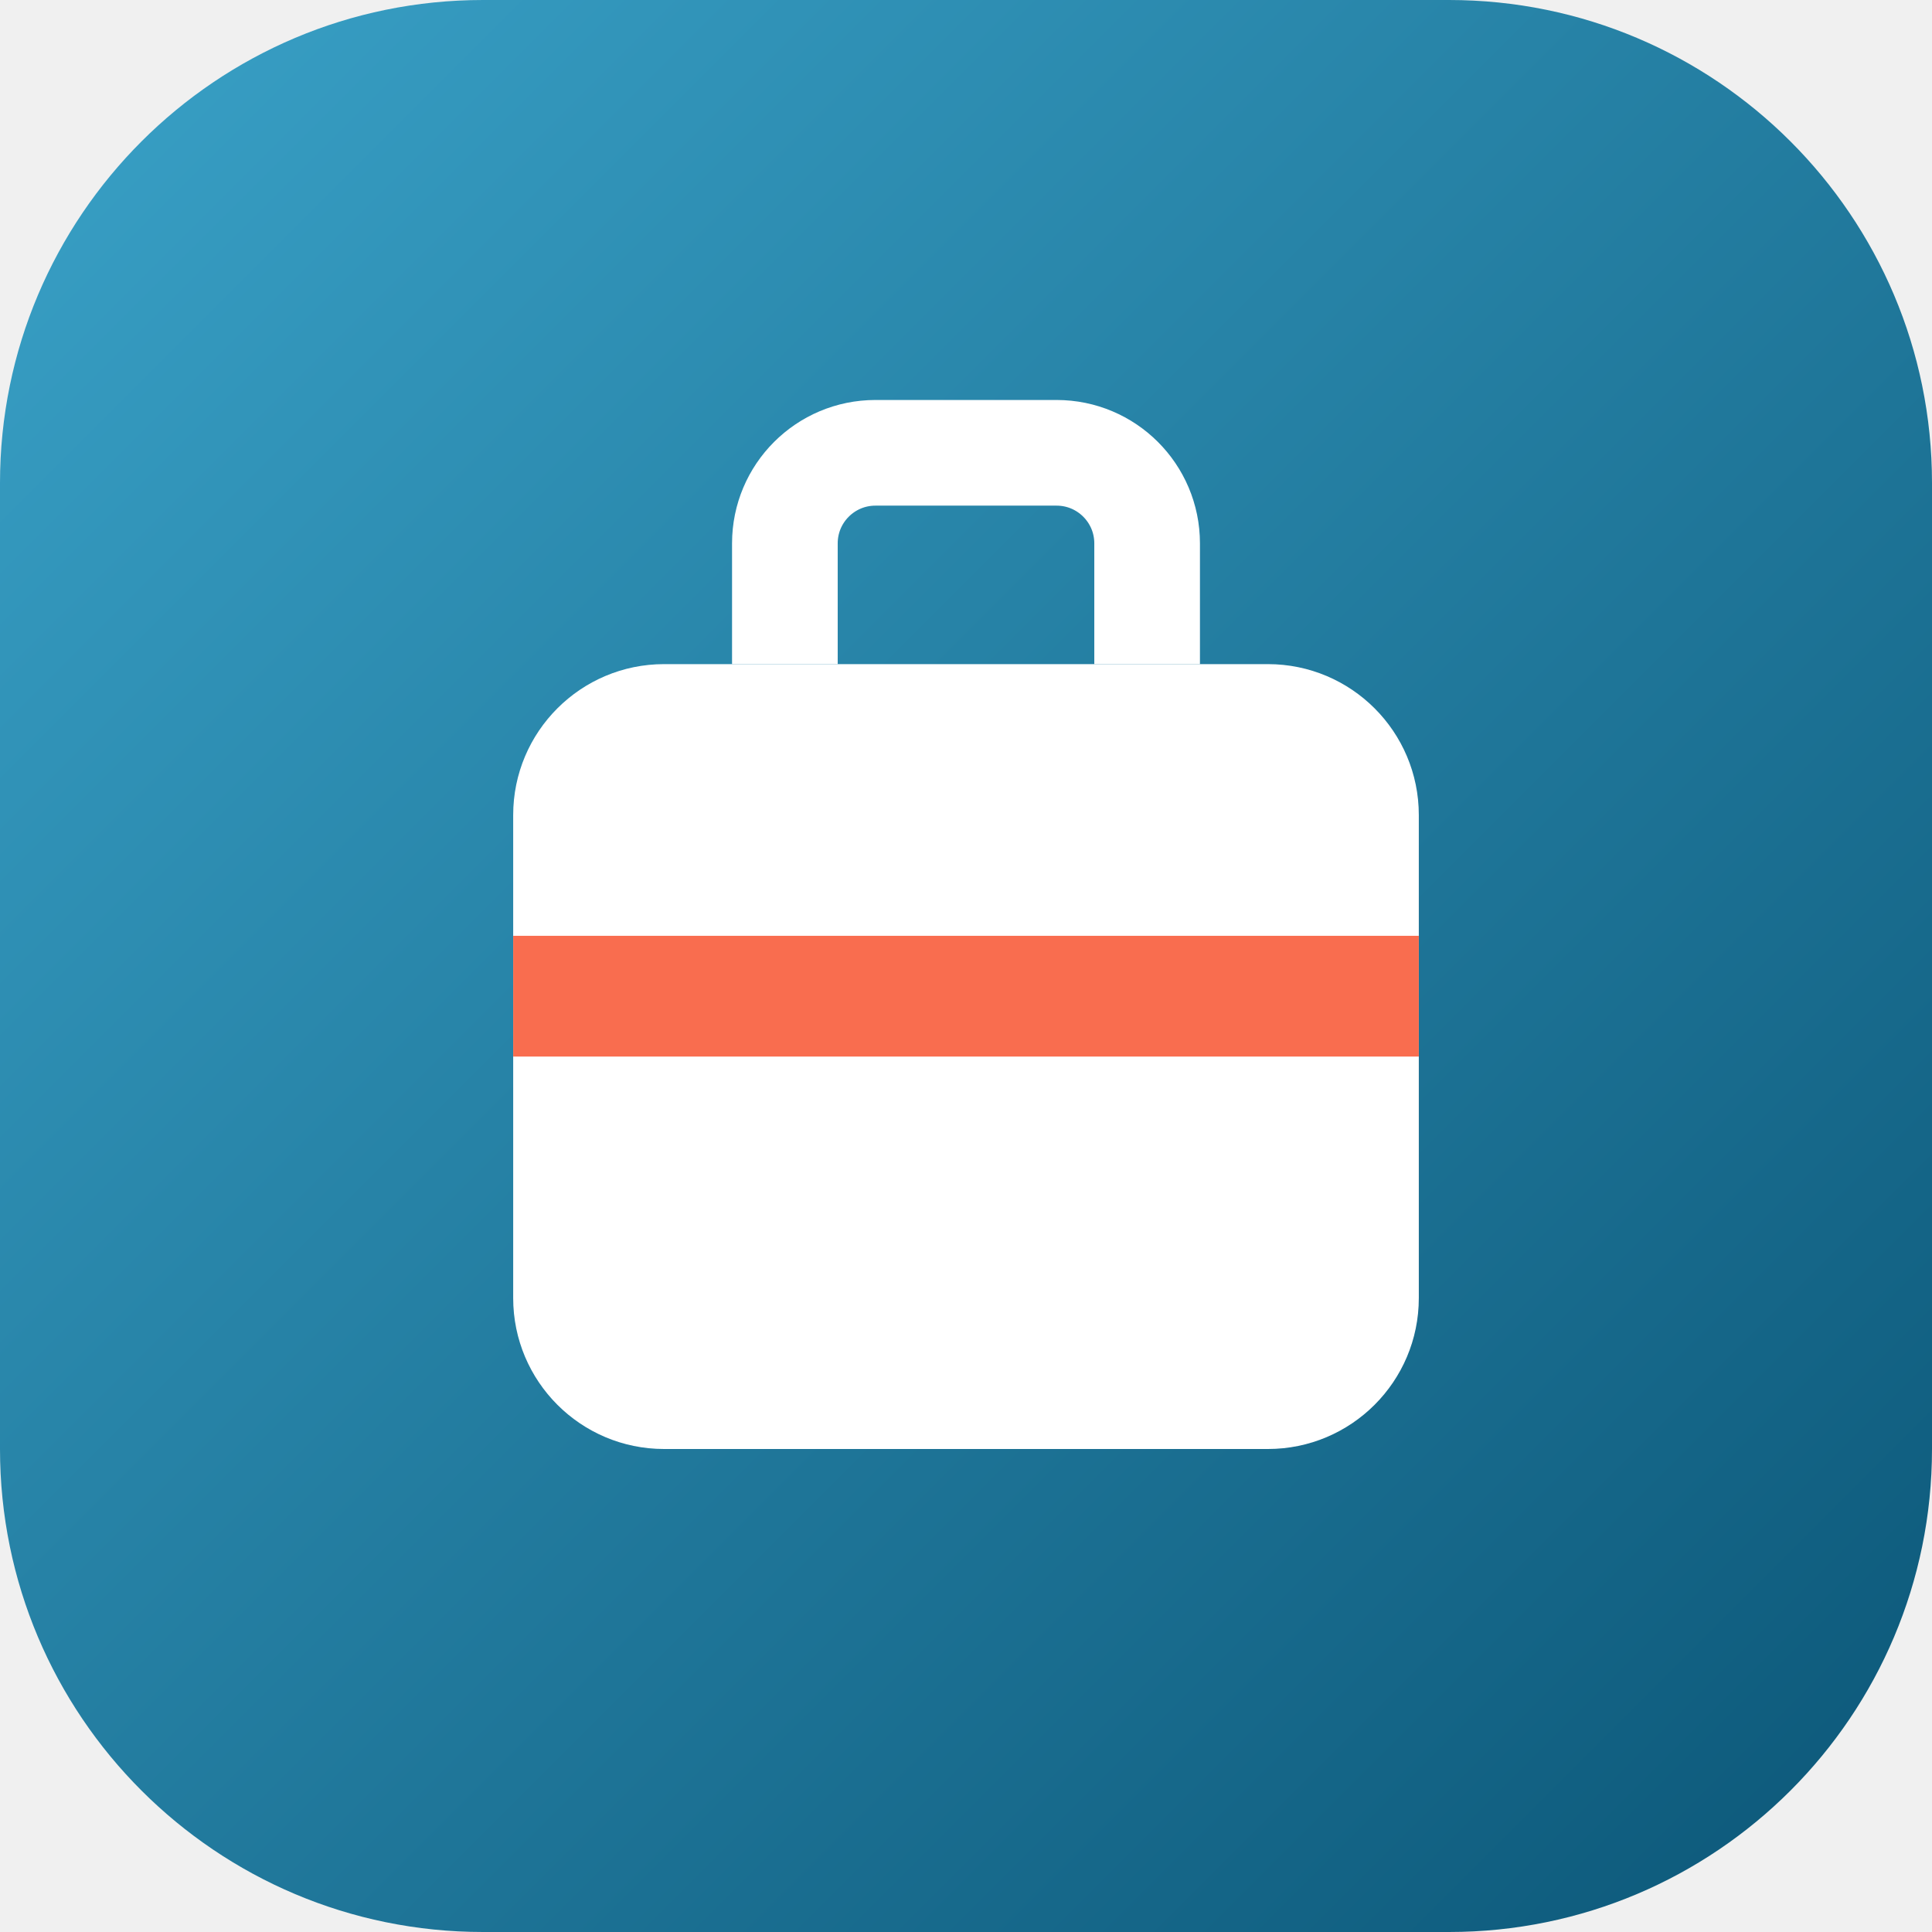
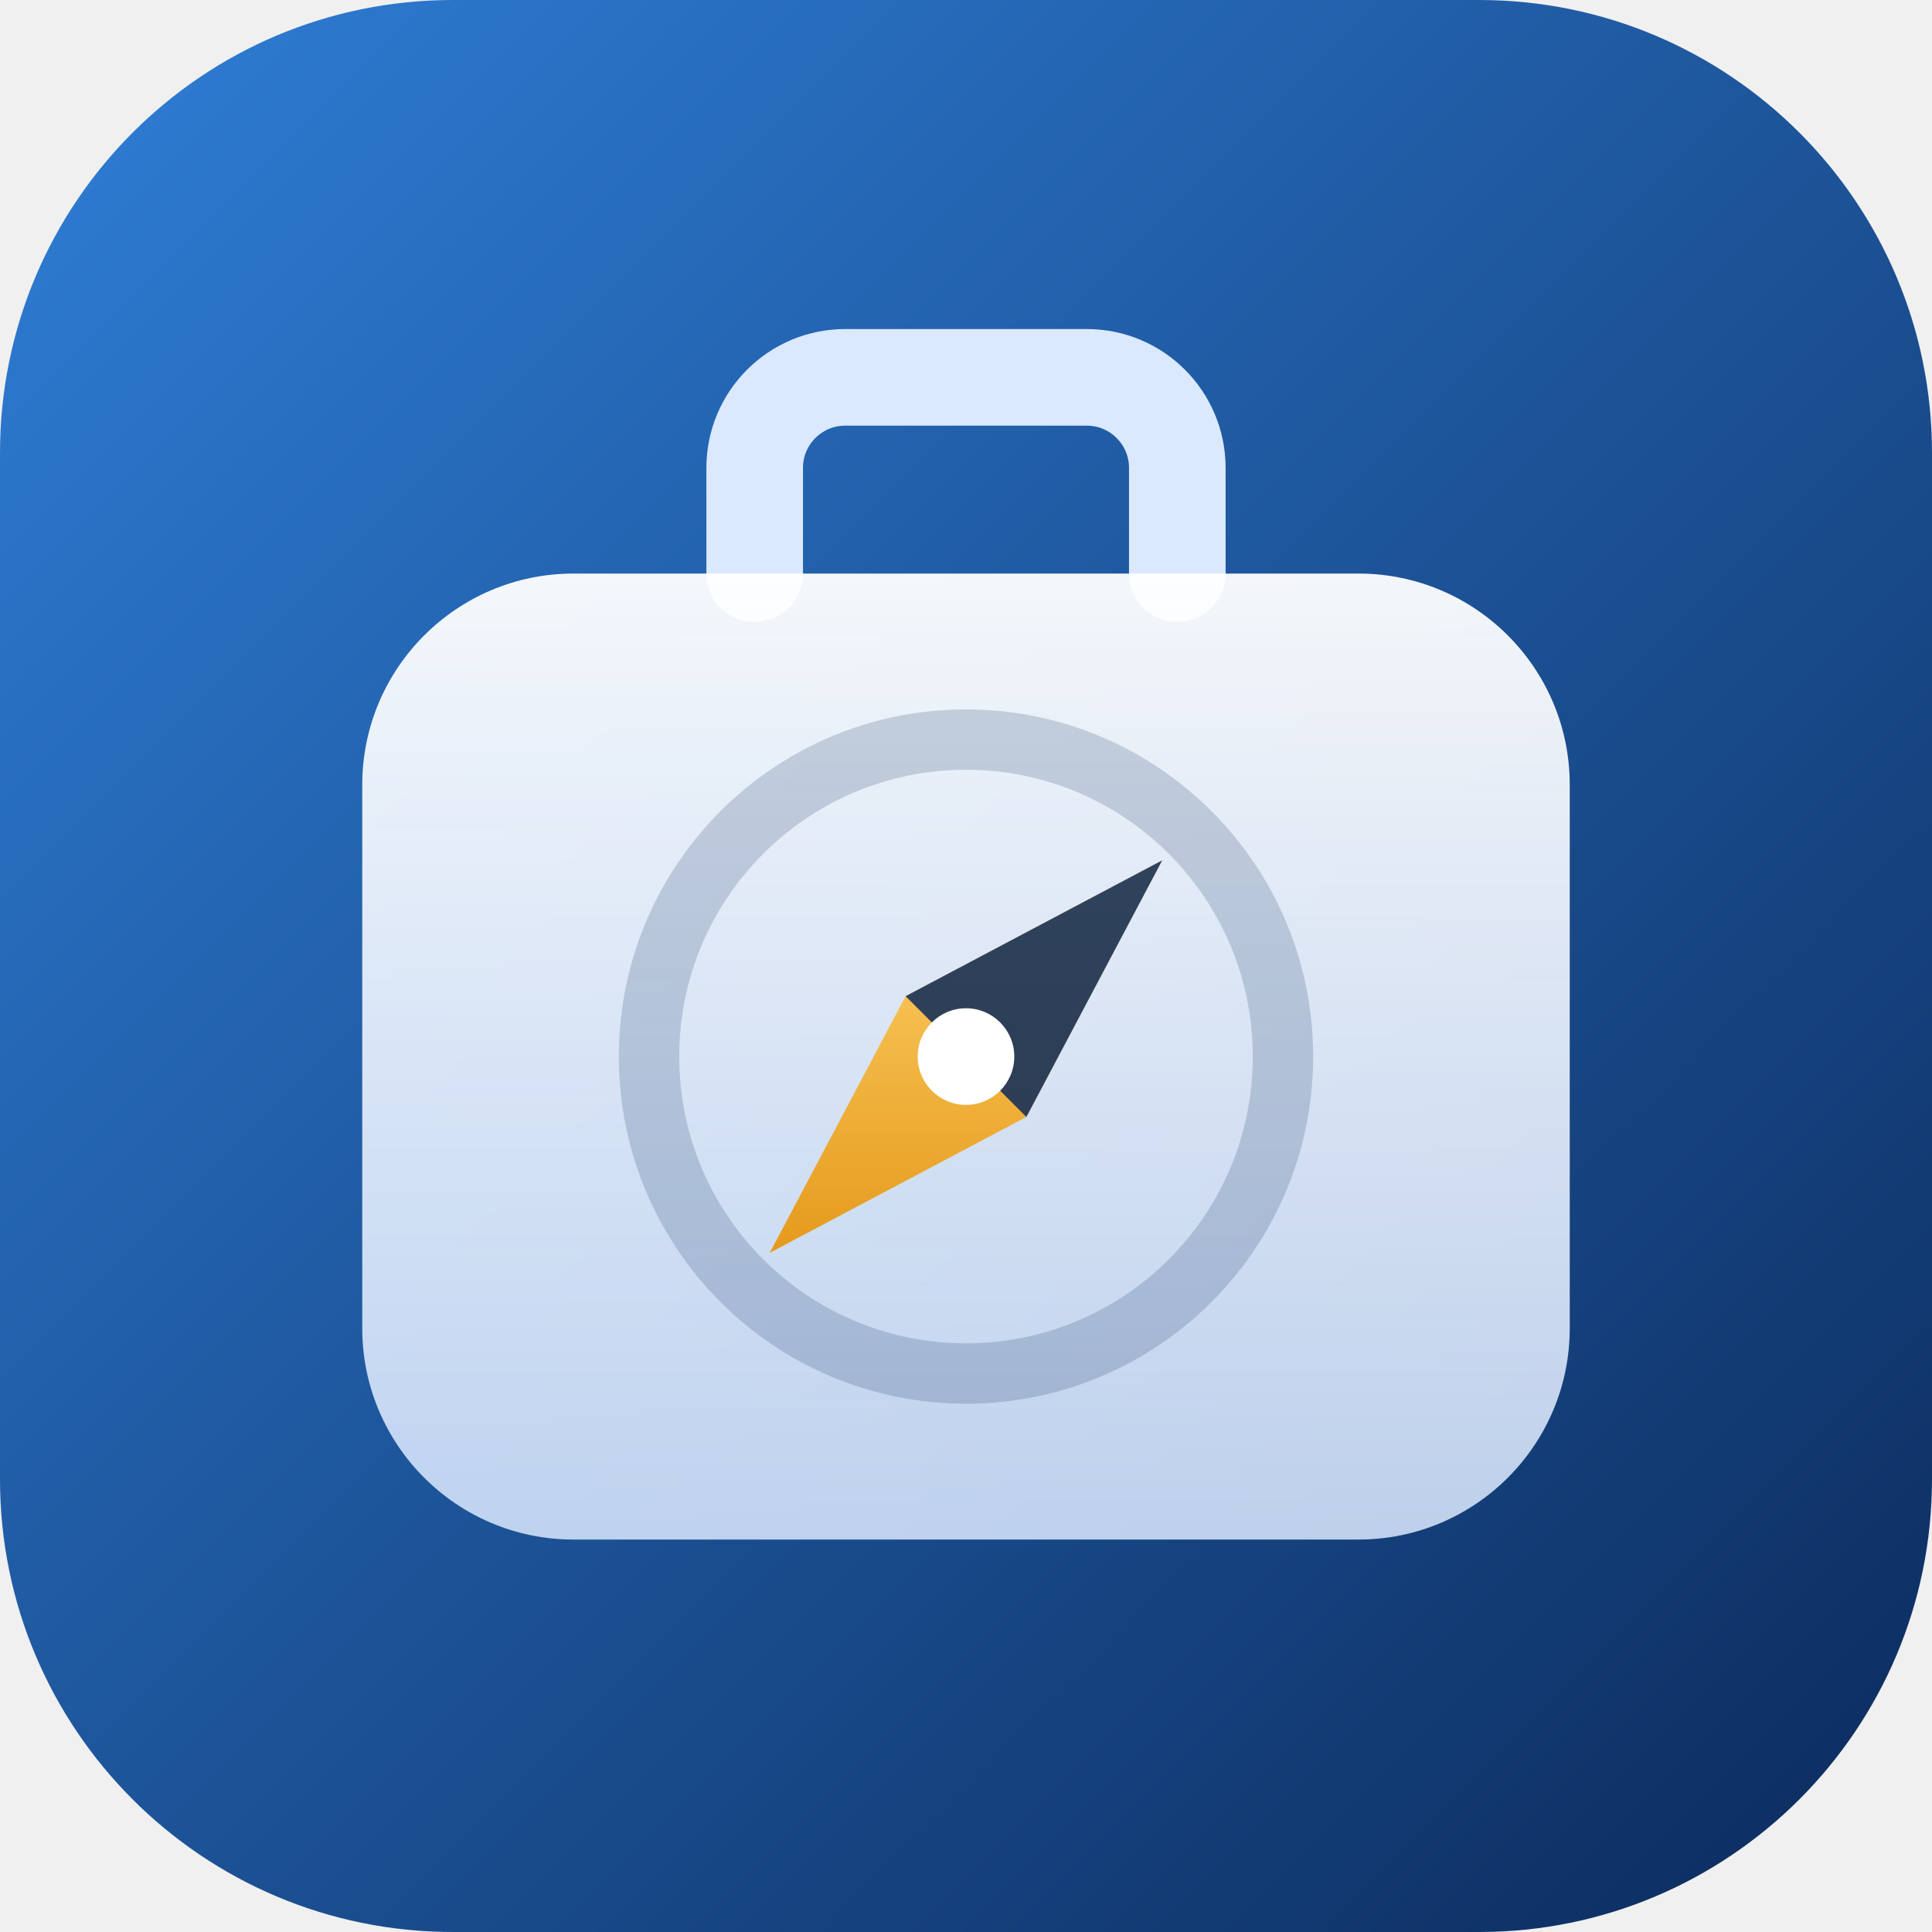
<svg xmlns="http://www.w3.org/2000/svg" viewBox="0 0 64 64">
  <defs>
-     <linearGradient id="g" x1="0" y1="0" x2="1" y2="1">
-       <stop offset="0" stop-color="#3aa2c8" />
-       <stop offset="1" stop-color="#0b5677" />
+     <linearGradient id="fond" x1="0" y1="0" x2="1" y2="1">
+       <stop offset="0" stop-color="#2f7fd8" />
+       <stop offset="1" stop-color="#0b2a5b" />
+     </linearGradient>
+     <linearGradient id="verre" x1="0" y1="0" x2="0" y2="1">
+       <stop offset="0" stop-color="#ffffff" stop-opacity=".95" />
+       <stop offset="1" stop-color="#dbe9ff" stop-opacity=".85" />
+     </linearGradient>
+     <linearGradient id="or" x1="0" y1="0" x2="0" y2="1">
+       <stop offset="0" stop-color="#ffd36b" />
+       <stop offset="1" stop-color="#e59a1c" />
    </linearGradient>
  </defs>
-   <rect width="64" height="64" rx="16" fill="url(#g)" />
-   <rect x="17" y="22" width="30" height="26" rx="5" fill="#fff" />
-   <path d="M26 22v-4a3 3 0 0 1 3-3h6a3 3 0 0 1 3 3v4" fill="none" stroke="#fff" stroke-width="3.5" />
-   <rect x="17" y="31" width="30" height="4" fill="#f96d4f" />
+   <rect width="64" height="64" rx="15" fill="url(#fond)" />
+   <path d="M25 19v-3.5a3 3 0 0 1 3-3h8a3 3 0 0 1 3 3V19" fill="none" stroke="#dbe9ff" stroke-width="3.2" stroke-linecap="round" />
+   <rect x="12" y="19" width="40" height="32" rx="7" fill="url(#verre)" />
+   <circle cx="32" cy="35" r="10.5" fill="none" stroke="#0b2a5b" stroke-opacity=".18" stroke-width="2" />
+   <path d="M38.5 28.5 34 37l-8.5 4.5L30 33z" fill="url(#or)" />
+   <path d="M38.5 28.5 30 33l4 4z" fill="#0b2a5b" fill-opacity=".85" />
+   <circle cx="32" cy="35" r="1.6" fill="#fff" />
</svg>
